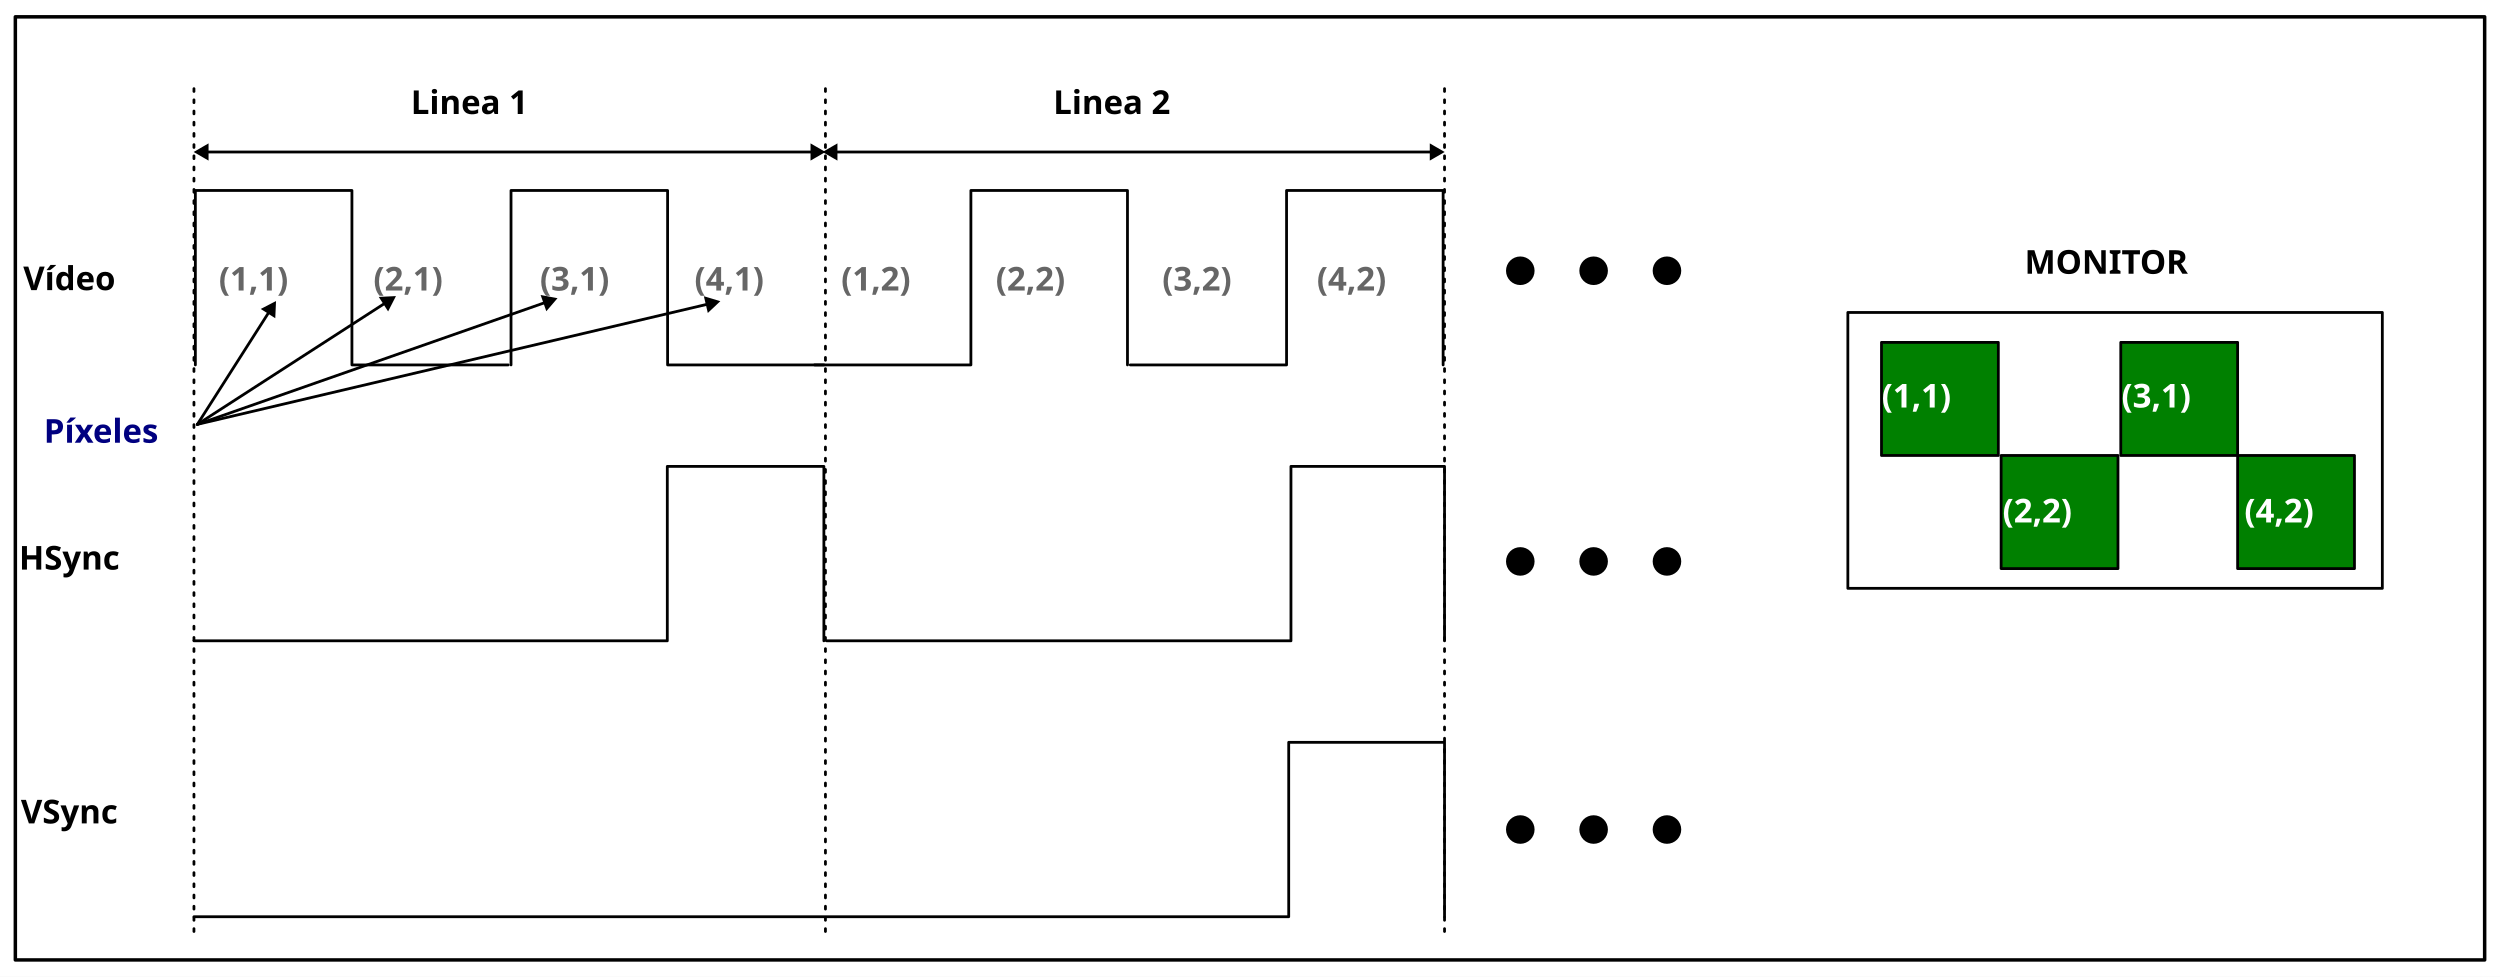
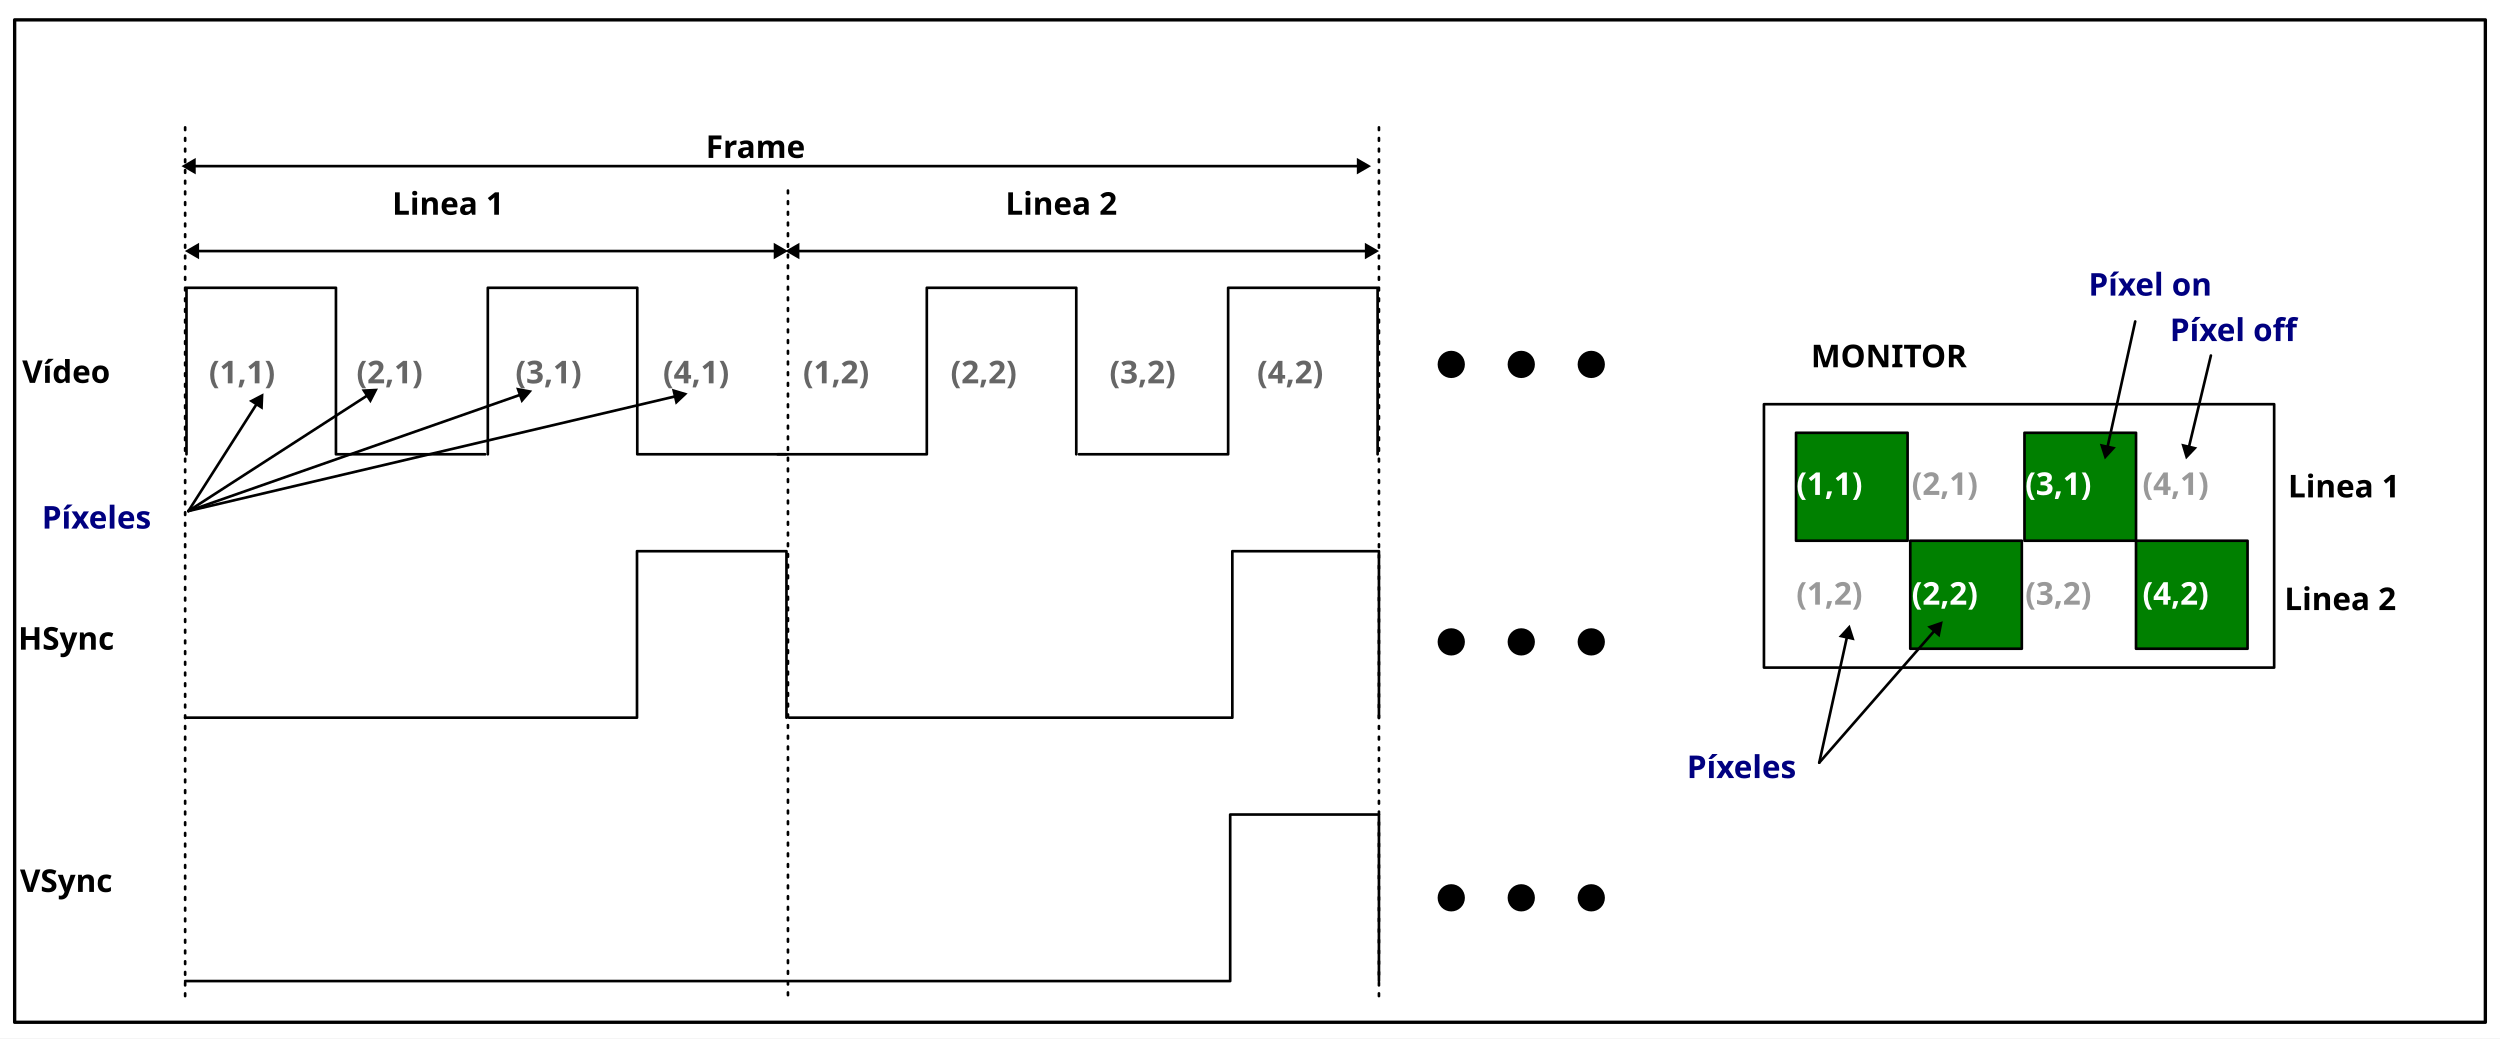
- <svg xmlns="http://www.w3.org/2000/svg" width="944.842mm" height="369.148mm" viewBox="0 0 944.842 369.148" version="1.1" id="svg1" xml:space="preserve">
+ <svg xmlns="http://www.w3.org/2000/svg" width="989.785mm" height="411.095mm" viewBox="0 0 989.785 411.095" version="1.1" id="svg1" xml:space="preserve">
  <defs id="defs1">
    <marker style="overflow:visible" id="marker66" refX="0" refY="0" orient="auto-start-reverse" markerWidth="1" markerHeight="1" viewBox="0 0 1 1" preserveAspectRatio="xMidYMid">
      <path transform="scale(0.5)" style="fill:context-stroke;fill-rule:evenodd;stroke:context-stroke;stroke-width:1pt" d="M 5.77,0 -2.88,5 V -5 Z" id="path66" />
    </marker>
    <marker style="overflow:visible" id="Triangle" refX="0" refY="0" orient="auto-start-reverse" markerWidth="1" markerHeight="1" viewBox="0 0 1 1" preserveAspectRatio="xMidYMid">
      <path transform="scale(0.5)" style="fill:context-stroke;fill-rule:evenodd;stroke:context-stroke;stroke-width:1pt" d="M 5.77,0 -2.88,5 V -5 Z" id="path135" />
    </marker>
  </defs>
-   <g id="layer2" transform="translate(138.0006,-7.230693)" style="display:inline">
-     <rect style="display:inline;fill:#ffffff;stroke:none;stroke-width:0.794;stroke-linecap:round;stroke-linejoin:round;stroke-dasharray:none" id="rect70" width="944.842" height="369.148" x="-138.001" y="7.231" />
+   <g id="layer2" transform="translate(138.0006,34.71634)" style="display:inline">
+     <rect style="display:inline;fill:#ffffff;stroke:none;stroke-width:0.794;stroke-linecap:round;stroke-linejoin:round;stroke-dasharray:none" id="rect70" width="989.785" height="411.095" x="-138.001" y="-34.716" />
  </g>
-   <g id="layer1" transform="translate(138.0006,-7.230693)">
-     <rect style="display:inline;fill:none;stroke:#000000;stroke-width:1.323;stroke-linecap:round;stroke-linejoin:round;stroke-dasharray:none" id="rect6" width="933.242" height="356.436" x="-132.201" y="13.587" />
+   <g id="layer1" transform="translate(138.0006,34.71634)">
+     <rect style="display:inline;fill:none;stroke:#000000;stroke-width:1.323;stroke-linecap:round;stroke-linejoin:round;stroke-dasharray:none" id="rect6" width="978.186" height="396.885" x="-132.201" y="-26.862" />
    <text xml:space="preserve" style="font-weight:bold;font-size:12.454px;line-height:0.9;font-family:Ubuntu;-inkscape-font-specification:'Ubuntu Bold';text-align:center;writing-mode:lr-tb;direction:ltr;text-anchor:middle;display:inline;fill:#000000;stroke:none;stroke-width:1.058;stroke-linejoin:round" x="47.483" y="50.31" id="text91">
      <tspan style="fill:#000000;stroke:none;stroke-width:1.058" x="47.483" y="50.31" id="tspan91">Linea 1</tspan>
    </text>
    <path style="fill:none;stroke:#000000;stroke-width:1.058;stroke-linecap:round;stroke-linejoin:round;stroke-dasharray:none" d="M -64.168,145.141 V 79.224 h 59.175 v 65.917 H 54.073" id="path2" />
    <path style="fill:none;stroke:#000000;stroke-width:1.058;stroke-linecap:round;stroke-linejoin:round;stroke-dasharray:none" d="M 55.132,145.141 V 79.224 H 114.307 v 65.917 h 59.067" id="path4" />
    <path style="fill:none;stroke:#000000;stroke-width:1.058;stroke-linecap:round;stroke-linejoin:round;stroke-dasharray:none" d="M 288.111,145.141 V 79.224 h -59.175 v 65.917 h -59.067" id="path5" />
    <path style="fill:none;stroke:#000000;stroke-width:1.058;stroke-linecap:round;stroke-linejoin:round;stroke-dasharray:none" d="M 407.412,145.141 V 79.224 h -59.175 v 65.917 h -59.067" id="path6" />
    <text xml:space="preserve" style="font-weight:bold;font-size:12.454px;line-height:0.9;font-family:Ubuntu;-inkscape-font-specification:'Ubuntu Bold';text-align:center;writing-mode:lr-tb;direction:ltr;text-anchor:middle;display:inline;fill:#000000;stroke:none;stroke-width:1.058;stroke-linejoin:round" x="290.276" y="50.31" id="text6">
      <tspan style="fill:#000000;stroke:none;stroke-width:1.058" x="290.276" y="50.31" id="tspan6">Linea 2</tspan>
    </text>
    <circle style="fill:#000000;stroke:#000000;stroke-width:1.058;stroke-linecap:round;stroke-linejoin:round;stroke-dasharray:none" id="path8" cx="436.574" cy="109.561" r="4.869" />
    <circle style="fill:#000000;stroke:#000000;stroke-width:1.058;stroke-linecap:round;stroke-linejoin:round;stroke-dasharray:none" id="circle8" cx="464.289" cy="109.561" r="4.869" />
    <circle style="fill:#000000;stroke:#000000;stroke-width:1.058;stroke-linecap:round;stroke-linejoin:round;stroke-dasharray:none" id="circle9" cx="492.004" cy="109.561" r="4.869" />
    <text xml:space="preserve" style="font-weight:bold;font-size:12.454px;line-height:0.9;font-family:Ubuntu;-inkscape-font-specification:'Ubuntu Bold';text-align:center;writing-mode:lr-tb;direction:ltr;text-anchor:middle;display:inline;fill:#000000;stroke:none;stroke-width:1.058;stroke-linejoin:round" x="-103.692" y="116.878" id="text9">
      <tspan style="fill:#000000;stroke:none;stroke-width:1.058" x="-103.692" y="116.878" id="tspan9">Vídeo</tspan>
    </text>
    <path style="fill:#000000;stroke:#000000;stroke-width:1.058;stroke-linecap:round;stroke-linejoin:round;stroke-dasharray:none;marker-start:url(#Triangle);marker-end:url(#Triangle)" d="M -61.056,64.673 H 170.204" id="path9" />
    <path style="fill:#000000;stroke:#000000;stroke-width:1.058;stroke-linecap:round;stroke-linejoin:round;stroke-dasharray:none;marker-start:url(#Triangle);marker-end:url(#Triangle)" d="M 176.622,64.673 H 404.242" id="path10" />
    <text xml:space="preserve" style="font-weight:bold;font-size:12.454px;line-height:0.9;font-family:Ubuntu;-inkscape-font-specification:'Ubuntu Bold';text-align:center;writing-mode:lr-tb;direction:ltr;text-anchor:middle;display:inline;fill:#000000;stroke:none;stroke-width:1.058;stroke-linejoin:round" x="-103.692" y="222.494" id="text10">
      <tspan style="fill:#000000;stroke:none;stroke-width:1.058" x="-103.692" y="222.494" id="tspan10">HSync</tspan>
    </text>
    <path style="fill:none;stroke:#000000;stroke-width:1.058;stroke-linecap:round;stroke-linejoin:round;stroke-dasharray:none" d="M 173.374,249.419 V 183.502 H 114.198 V 249.419 H -64.698" id="path11" />
    <path style="fill:none;stroke:#000000;stroke-width:1.058;stroke-linecap:round;stroke-linejoin:round;stroke-dasharray:none" d="M 407.941,249.419 V 183.502 H 349.9 V 249.419 H 174.432" id="path12" />
    <path style="fill:none;stroke:#000000;stroke-width:1.058;stroke-linecap:round;stroke-linejoin:round;stroke-dasharray:none" d="M 407.941,353.697 V 287.781 h -58.891 v 65.917 H -64.698" id="path13" />
    <text xml:space="preserve" style="font-weight:bold;font-size:12.454px;line-height:0.9;font-family:Ubuntu;-inkscape-font-specification:'Ubuntu Bold';text-align:center;writing-mode:lr-tb;direction:ltr;text-anchor:middle;display:inline;fill:#000000;stroke:none;stroke-width:1.058;stroke-linejoin:round" x="-103.692" y="318.423" id="text13">
      <tspan style="fill:#000000;stroke:none;stroke-width:1.058" x="-103.692" y="318.423" id="tspan13">VSync</tspan>
    </text>
    <circle style="fill:#000000;stroke:#000000;stroke-width:1.058;stroke-linecap:round;stroke-linejoin:round;stroke-dasharray:none" id="circle13" cx="436.574" cy="219.413" r="4.869" />
    <circle style="fill:#000000;stroke:#000000;stroke-width:1.058;stroke-linecap:round;stroke-linejoin:round;stroke-dasharray:none" id="circle14" cx="464.289" cy="219.413" r="4.869" />
    <circle style="fill:#000000;stroke:#000000;stroke-width:1.058;stroke-linecap:round;stroke-linejoin:round;stroke-dasharray:none" id="circle15" cx="492.004" cy="219.413" r="4.869" />
    <circle style="fill:#000000;stroke:#000000;stroke-width:1.058;stroke-linecap:round;stroke-linejoin:round;stroke-dasharray:none" id="circle16" cx="436.574" cy="320.739" r="4.869" />
    <circle style="fill:#000000;stroke:#000000;stroke-width:1.058;stroke-linecap:round;stroke-linejoin:round;stroke-dasharray:none" id="circle17" cx="464.289" cy="320.739" r="4.869" />
    <circle style="fill:#000000;stroke:#000000;stroke-width:1.058;stroke-linecap:round;stroke-linejoin:round;stroke-dasharray:none" id="circle18" cx="492.004" cy="320.739" r="4.869" />
    <rect style="fill:#008000;stroke:#000000;stroke-width:1.058;stroke-linecap:round;stroke-linejoin:round;stroke-dasharray:none" id="rect18" width="44.16" height="42.747" x="573.083" y="136.628" />
    <rect style="fill:#008000;stroke:#000000;stroke-width:1.058;stroke-linecap:round;stroke-linejoin:round;stroke-dasharray:none" id="rect20" width="44.16" height="42.747" x="663.518" y="136.628" />
    <rect style="fill:#008000;stroke:#000000;stroke-width:1.058;stroke-linecap:round;stroke-linejoin:round;stroke-dasharray:none" id="rect23" width="44.16" height="42.747" x="618.3" y="179.375" />
    <rect style="fill:#008000;stroke:#000000;stroke-width:1.058;stroke-linecap:round;stroke-linejoin:round;stroke-dasharray:none" id="rect25" width="44.16" height="42.747" x="707.678" y="179.375" />
    <rect style="fill:none;stroke:#000000;stroke-width:1.058;stroke-linecap:round;stroke-linejoin:round;stroke-dasharray:none" id="rect26" width="201.999" height="104.264" x="560.371" y="125.32" />
-     <text xml:space="preserve" style="font-weight:bold;font-size:12.454px;line-height:0.9;font-family:Ubuntu;-inkscape-font-specification:'Ubuntu Bold';text-align:center;writing-mode:lr-tb;direction:ltr;text-anchor:middle;display:inline;fill:#000000;stroke:none;stroke-width:1.058;stroke-linejoin:round" x="666.127" y="110.692" id="text28">
-       <tspan style="fill:#000000;stroke:none;stroke-width:1.058" x="666.127" y="110.692" id="tspan28">MONITOR</tspan>
+     <text xml:space="preserve" style="font-weight:bold;font-size:12.454px;line-height:0.9;font-family:Ubuntu;-inkscape-font-specification:'Ubuntu Bold';text-align:center;writing-mode:lr-tb;direction:ltr;text-anchor:middle;display:inline;fill:#000000;stroke:none;stroke-width:1.058;stroke-linejoin:round" x="617.928" y="110.692" id="text28">
+       <tspan style="fill:#000000;stroke:none;stroke-width:1.058" x="617.928" y="110.692" id="tspan28">MONITOR</tspan>
    </text>
    <text xml:space="preserve" style="font-weight:bold;font-size:12.454px;line-height:0.9;font-family:Ubuntu;-inkscape-font-specification:'Ubuntu Bold';text-align:center;writing-mode:lr-tb;direction:ltr;text-anchor:middle;display:inline;fill:#666666;stroke:none;stroke-width:1.058;stroke-linejoin:round" x="-34.085" y="117.048" id="text29">
      <tspan style="fill:#666666;stroke:none;stroke-width:1.058" x="-34.085" y="117.048" id="tspan29">(1,1)</tspan>
    </text>
    <text xml:space="preserve" style="font-weight:bold;font-size:12.454px;line-height:0.9;font-family:Ubuntu;-inkscape-font-specification:'Ubuntu Bold';text-align:center;writing-mode:lr-tb;direction:ltr;text-anchor:middle;display:inline;fill:#666666;stroke:none;stroke-width:1.058;stroke-linejoin:round" x="24.341" y="117.048" id="text30">
      <tspan style="fill:#666666;stroke:none;stroke-width:1.058" x="24.341" y="117.048" id="tspan30">(2,1)</tspan>
    </text>
    <text xml:space="preserve" style="font-weight:bold;font-size:12.454px;line-height:0.9;font-family:Ubuntu;-inkscape-font-specification:'Ubuntu Bold';text-align:center;writing-mode:lr-tb;direction:ltr;text-anchor:middle;display:inline;fill:#666666;stroke:none;stroke-width:1.058;stroke-linejoin:round" x="87.262" y="117.048" id="text31">
      <tspan style="fill:#666666;stroke:none;stroke-width:1.058" x="87.262" y="117.048" id="tspan31">(3,1)</tspan>
    </text>
    <text xml:space="preserve" style="font-weight:bold;font-size:12.454px;line-height:0.9;font-family:Ubuntu;-inkscape-font-specification:'Ubuntu Bold';text-align:center;writing-mode:lr-tb;direction:ltr;text-anchor:middle;display:inline;fill:#666666;stroke:none;stroke-width:1.058;stroke-linejoin:round" x="145.688" y="117.048" id="text40">
      <tspan style="fill:#666666;stroke:none;stroke-width:1.058" x="145.688" y="117.048" id="tspan40">(4,1)</tspan>
    </text>
    <text xml:space="preserve" style="font-weight:bold;font-size:12.454px;line-height:0.9;font-family:Ubuntu;-inkscape-font-specification:'Ubuntu Bold';text-align:center;writing-mode:lr-tb;direction:ltr;text-anchor:middle;display:inline;fill:#666666;stroke:none;stroke-width:1.058;stroke-linejoin:round" x="201.118" y="117.048" id="text41">
      <tspan style="fill:#666666;stroke:none;stroke-width:1.058" x="201.118" y="117.048" id="tspan41">(1,2)</tspan>
    </text>
    <text xml:space="preserve" style="font-weight:bold;font-size:12.454px;line-height:0.9;font-family:Ubuntu;-inkscape-font-specification:'Ubuntu Bold';text-align:center;writing-mode:lr-tb;direction:ltr;text-anchor:middle;display:inline;fill:#666666;stroke:none;stroke-width:1.058;stroke-linejoin:round" x="259.544" y="117.048" id="text42">
      <tspan style="fill:#666666;stroke:none;stroke-width:1.058" x="259.544" y="117.048" id="tspan42">(2,2)</tspan>
    </text>
    <text xml:space="preserve" style="font-weight:bold;font-size:12.454px;line-height:0.9;font-family:Ubuntu;-inkscape-font-specification:'Ubuntu Bold';text-align:center;writing-mode:lr-tb;direction:ltr;text-anchor:middle;display:inline;fill:#666666;stroke:none;stroke-width:1.058;stroke-linejoin:round" x="322.465" y="117.048" id="text46">
      <tspan style="fill:#666666;stroke:none;stroke-width:1.058" x="322.465" y="117.048" id="tspan46">(3,2)</tspan>
    </text>
    <text xml:space="preserve" style="font-weight:bold;font-size:12.454px;line-height:0.9;font-family:Ubuntu;-inkscape-font-specification:'Ubuntu Bold';text-align:center;writing-mode:lr-tb;direction:ltr;text-anchor:middle;display:inline;fill:#666666;stroke:none;stroke-width:1.058;stroke-linejoin:round" x="380.891" y="117.048" id="text47">
      <tspan style="fill:#666666;stroke:none;stroke-width:1.058" x="380.891" y="117.048" id="tspan47">(4,2)</tspan>
    </text>
    <text xml:space="preserve" style="font-weight:bold;font-size:12.454px;line-height:0.9;font-family:Ubuntu;-inkscape-font-specification:'Ubuntu Bold';text-align:center;writing-mode:lr-tb;direction:ltr;text-anchor:middle;display:inline;fill:#ffffff;stroke:none;stroke-width:1.058;stroke-linejoin:round" x="594.371" y="161.242" id="text48">
      <tspan style="fill:#ffffff;stroke:none;stroke-width:1.058" x="594.371" y="161.242" id="tspan48">(1,1)</tspan>
    </text>
-     <text xml:space="preserve" style="font-weight:bold;font-size:12.454px;line-height:0.9;font-family:Ubuntu;-inkscape-font-specification:'Ubuntu Bold';text-align:center;writing-mode:lr-tb;direction:ltr;text-anchor:middle;display:inline;fill:#ffffff;stroke:none;stroke-width:1.058;stroke-linejoin:round" x="640.064" y="161.242" id="text49">
-       <tspan style="fill:#ffffff;stroke:none;stroke-width:1.058" x="640.064" y="161.242" id="tspan49">(2,1)</tspan>
+     <text xml:space="preserve" style="font-weight:bold;font-size:12.454px;line-height:0.9;font-family:Ubuntu;-inkscape-font-specification:'Ubuntu Bold';text-align:center;writing-mode:lr-tb;direction:ltr;text-anchor:middle;display:inline;fill:#999999;stroke:none;stroke-width:1.058;stroke-linejoin:round" x="640.064" y="161.242" id="text49">
+       <tspan style="fill:#999999;stroke:none;stroke-width:1.058" x="640.064" y="161.242" id="tspan49">(2,1)</tspan>
    </text>
    <text xml:space="preserve" style="font-weight:bold;font-size:12.454px;line-height:0.9;font-family:Ubuntu;-inkscape-font-specification:'Ubuntu Bold';text-align:center;writing-mode:lr-tb;direction:ltr;text-anchor:middle;display:inline;fill:#ffffff;stroke:none;stroke-width:1.058;stroke-linejoin:round" x="685.007" y="161.242" id="text50">
      <tspan style="fill:#ffffff;stroke:none;stroke-width:1.058" x="685.007" y="161.242" id="tspan50">(3,1)</tspan>
    </text>
-     <text xml:space="preserve" style="font-weight:bold;font-size:12.454px;line-height:0.9;font-family:Ubuntu;-inkscape-font-specification:'Ubuntu Bold';text-align:center;writing-mode:lr-tb;direction:ltr;text-anchor:middle;display:inline;fill:#ffffff;stroke:none;stroke-width:1.058;stroke-linejoin:round" x="731.448" y="161.242" id="text51">
-       <tspan style="fill:#ffffff;stroke:none;stroke-width:1.058" x="731.448" y="161.242" id="tspan51">(4,1)</tspan>
+     <text xml:space="preserve" style="font-weight:bold;font-size:12.454px;line-height:0.9;font-family:Ubuntu;-inkscape-font-specification:'Ubuntu Bold';text-align:center;writing-mode:lr-tb;direction:ltr;text-anchor:middle;display:inline;fill:#999999;stroke:none;stroke-width:1.058;stroke-linejoin:round" x="731.448" y="161.242" id="text51">
+       <tspan style="fill:#999999;stroke:none;stroke-width:1.058" x="731.448" y="161.242" id="tspan51">(4,1)</tspan>
    </text>
-     <text xml:space="preserve" style="font-weight:bold;font-size:12.454px;line-height:0.9;font-family:Ubuntu;-inkscape-font-specification:'Ubuntu Bold';text-align:center;writing-mode:lr-tb;direction:ltr;text-anchor:middle;display:inline;fill:#ffffff;stroke:none;stroke-width:1.058;stroke-linejoin:round" x="594.371" y="204.687" id="text52">
-       <tspan style="fill:#ffffff;stroke:none;stroke-width:1.058" x="594.371" y="204.687" id="tspan52">(1,2)</tspan>
+     <text xml:space="preserve" style="font-weight:bold;font-size:12.454px;line-height:0.9;font-family:Ubuntu;-inkscape-font-specification:'Ubuntu Bold';text-align:center;writing-mode:lr-tb;direction:ltr;text-anchor:middle;display:inline;fill:#999999;stroke:none;stroke-width:1.058;stroke-linejoin:round" x="594.371" y="204.687" id="text52">
+       <tspan style="fill:#999999;stroke:none;stroke-width:1.058" x="594.371" y="204.687" id="tspan52">(1,2)</tspan>
    </text>
    <text xml:space="preserve" style="font-weight:bold;font-size:12.454px;line-height:0.9;font-family:Ubuntu;-inkscape-font-specification:'Ubuntu Bold';text-align:center;writing-mode:lr-tb;direction:ltr;text-anchor:middle;display:inline;fill:#ffffff;stroke:none;stroke-width:1.058;stroke-linejoin:round" x="640.064" y="204.687" id="text55">
      <tspan style="fill:#ffffff;stroke:none;stroke-width:1.058" x="640.064" y="204.687" id="tspan55">(2,2)</tspan>
    </text>
-     <text xml:space="preserve" style="font-weight:bold;font-size:12.454px;line-height:0.9;font-family:Ubuntu;-inkscape-font-specification:'Ubuntu Bold';text-align:center;writing-mode:lr-tb;direction:ltr;text-anchor:middle;display:inline;fill:#ffffff;stroke:none;stroke-width:1.058;stroke-linejoin:round" x="685.007" y="204.687" id="text56">
-       <tspan style="fill:#ffffff;stroke:none;stroke-width:1.058" x="685.007" y="204.687" id="tspan56">(3,2)</tspan>
+     <text xml:space="preserve" style="font-weight:bold;font-size:12.454px;line-height:0.9;font-family:Ubuntu;-inkscape-font-specification:'Ubuntu Bold';text-align:center;writing-mode:lr-tb;direction:ltr;text-anchor:middle;display:inline;fill:#999999;stroke:none;stroke-width:1.058;stroke-linejoin:round" x="685.007" y="204.687" id="text56">
+       <tspan style="fill:#999999;stroke:none;stroke-width:1.058" x="685.007" y="204.687" id="tspan56">(3,2)</tspan>
    </text>
    <text xml:space="preserve" style="font-weight:bold;font-size:12.454px;line-height:0.9;font-family:Ubuntu;-inkscape-font-specification:'Ubuntu Bold';text-align:center;writing-mode:lr-tb;direction:ltr;text-anchor:middle;display:inline;fill:#ffffff;stroke:none;stroke-width:1.058;stroke-linejoin:round" x="731.448" y="204.687" id="text57">
      <tspan style="fill:#ffffff;stroke:none;stroke-width:1.058" x="731.448" y="204.687" id="tspan57">(4,2)</tspan>
    </text>
    <text xml:space="preserve" style="font-weight:bold;font-size:12.454px;line-height:0.9;font-family:Ubuntu;-inkscape-font-specification:'Ubuntu Bold';text-align:center;writing-mode:lr-tb;direction:ltr;text-anchor:middle;display:inline;fill:#000080;stroke:none;stroke-width:1.058;stroke-linejoin:round" x="-91.707" y="174.555" id="text58">
      <tspan style="fill:#000080;stroke:none;stroke-width:1.058" x="-91.707" y="174.555" id="tspan58">Píxeles</tspan>
    </text>
    <path style="fill:#000080;stroke:#000000;stroke-width:1.058;stroke-linecap:round;stroke-linejoin:round;stroke-dasharray:none;marker-end:url(#marker66)" d="m -63.419,167.613 27.715,-43.445" id="path58" />
    <path style="fill:#000080;stroke:#000000;stroke-width:1.058;stroke-linecap:round;stroke-linejoin:round;stroke-dasharray:none;marker-end:url(#marker66)" d="M -63.419,167.613 8.49,121.171" id="path67" />
    <path style="fill:#000080;stroke:#000000;stroke-width:1.058;stroke-linecap:round;stroke-linejoin:round;stroke-dasharray:none;marker-end:url(#marker66)" d="M -63.419,167.613 69.163,121.171" id="path68" />
    <path style="fill:#000080;stroke:#000000;stroke-width:1.058;stroke-linecap:round;stroke-linejoin:round;stroke-dasharray:none;marker-end:url(#marker66)" d="M -63.419,167.613 130.586,121.92" id="path69" />
    <path style="fill:#000080;stroke:#000000;stroke-width:1.058;stroke-linecap:round;stroke-linejoin:round;stroke-dasharray:1.058, 3.175;stroke-dashoffset:0" d="M 173.962,40.735 V 361.042" id="path70" />
-     <path style="fill:#000080;stroke:#000000;stroke-width:1.058;stroke-linecap:round;stroke-linejoin:round;stroke-dasharray:1.058, 3.175;stroke-dashoffset:0" d="M 407.941,40.734 V 360.514" id="path71" />
-     <path style="fill:#000080;stroke:#000000;stroke-width:1.058;stroke-linecap:round;stroke-linejoin:round;stroke-dasharray:1.058, 3.175;stroke-dashoffset:0" d="M -64.698,40.736 V 361.571" id="path72" />
+     <path style="fill:#000080;stroke:#000000;stroke-width:1.058;stroke-linecap:round;stroke-linejoin:round;stroke-dasharray:1.058, 3.175;stroke-dashoffset:0" d="M 407.941,15.708 V 360.457" id="path71" />
+     <path style="fill:#000080;stroke:#000000;stroke-width:1.058;stroke-linecap:round;stroke-linejoin:round;stroke-dasharray:1.058, 3.175;stroke-dashoffset:0" d="M -64.698,15.71 V 361.597" id="path72" />
+     <text xml:space="preserve" style="font-weight:bold;font-size:12.454px;line-height:0.9;font-family:Ubuntu;-inkscape-font-specification:'Ubuntu Bold';text-align:center;writing-mode:lr-tb;direction:ltr;text-anchor:middle;display:inline;fill:#000080;stroke:none;stroke-width:1.058;stroke-linejoin:round" x="559.58" y="273.338" id="text1">
+       <tspan style="fill:#000080;stroke:none;stroke-width:1.058" x="559.58" y="273.338" id="tspan1">Píxeles</tspan>
+     </text>
+     <path style="fill:#000080;stroke:#000000;stroke-width:1.058;stroke-linecap:round;stroke-linejoin:round;stroke-dasharray:none;marker-end:url(#marker66)" d="m 582.265,267.237 11.236,-50.936" id="path1" />
+     <path style="fill:#000080;stroke:#000000;stroke-width:1.058;stroke-linecap:round;stroke-linejoin:round;stroke-dasharray:none;marker-end:url(#marker66)" d="m 582.265,267.237 46.441,-53.183" id="path3" />
+     <text xml:space="preserve" style="font-weight:bold;font-size:12.454px;line-height:0.9;font-family:Ubuntu;-inkscape-font-specification:'Ubuntu Bold';text-align:center;writing-mode:lr-tb;direction:ltr;text-anchor:middle;display:inline;fill:#000080;stroke:none;stroke-width:1.058;stroke-linejoin:round" x="721.376" y="82.329" id="text3">
+       <tspan style="fill:#000080;stroke:none;stroke-width:1.058" x="721.376" y="82.329" id="tspan3">Píxel on</tspan>
+     </text>
+     <path style="fill:#000080;stroke:#000000;stroke-width:1.058;stroke-linecap:round;stroke-linejoin:round;stroke-dasharray:none;marker-end:url(#marker66)" d="M 707.358,92.563 696.122,143.498" id="path7" />
+     <path style="fill:#000080;stroke:#000000;stroke-width:1.058;stroke-linecap:round;stroke-linejoin:round;stroke-dasharray:none;marker-end:url(#marker66)" d="m 737.32,106.046 -8.989,37.453" id="path14" />
+     <text xml:space="preserve" style="font-weight:bold;font-size:12.454px;line-height:0.9;font-family:Ubuntu;-inkscape-font-specification:'Ubuntu Bold';text-align:center;writing-mode:lr-tb;direction:ltr;text-anchor:middle;display:inline;fill:#000080;stroke:none;stroke-width:1.058;stroke-linejoin:round" x="754.334" y="100.306" id="text14">
+       <tspan style="fill:#000080;stroke:none;stroke-width:1.058" x="754.334" y="100.306" id="tspan14">Píxel off</tspan>
+     </text>
+     <path style="fill:#000000;stroke:#000000;stroke-width:1.058;stroke-linecap:round;stroke-linejoin:round;stroke-dasharray:none;marker-start:url(#Triangle);marker-end:url(#Triangle)" d="M -62.386,31.064 H 401.067" id="path15" />
+     <text xml:space="preserve" style="font-weight:bold;font-size:12.454px;line-height:0.9;font-family:Ubuntu;-inkscape-font-specification:'Ubuntu Bold';text-align:center;writing-mode:lr-tb;direction:ltr;text-anchor:middle;display:inline;fill:#000000;stroke:none;stroke-width:1.058;stroke-linejoin:round" x="169.34" y="27.807" id="text15">
+       <tspan style="fill:#000000;stroke:none;stroke-width:1.058" x="170.816" y="27.807" id="tspan15">Frame </tspan>
+     </text>
+     <text xml:space="preserve" style="font-weight:bold;font-size:12.454px;line-height:0.9;font-family:Ubuntu;-inkscape-font-specification:'Ubuntu Bold';text-align:center;writing-mode:lr-tb;direction:ltr;text-anchor:middle;display:inline;fill:#000000;stroke:none;stroke-width:1.058;stroke-linejoin:round" x="796.637" y="206.829" id="text16">
+       <tspan style="fill:#000000;stroke:none;stroke-width:1.058" x="796.637" y="206.829" id="tspan16">Linea 2</tspan>
+     </text>
+     <text xml:space="preserve" style="font-weight:bold;font-size:12.454px;line-height:0.9;font-family:Ubuntu;-inkscape-font-specification:'Ubuntu Bold';text-align:center;writing-mode:lr-tb;direction:ltr;text-anchor:middle;display:inline;fill:#000000;stroke:none;stroke-width:1.058;stroke-linejoin:round" x="798.082" y="162.213" id="text17">
+       <tspan style="fill:#000000;stroke:none;stroke-width:1.058" x="798.082" y="162.213" id="tspan17">Linea 1</tspan>
+     </text>
  </g>
</svg>
